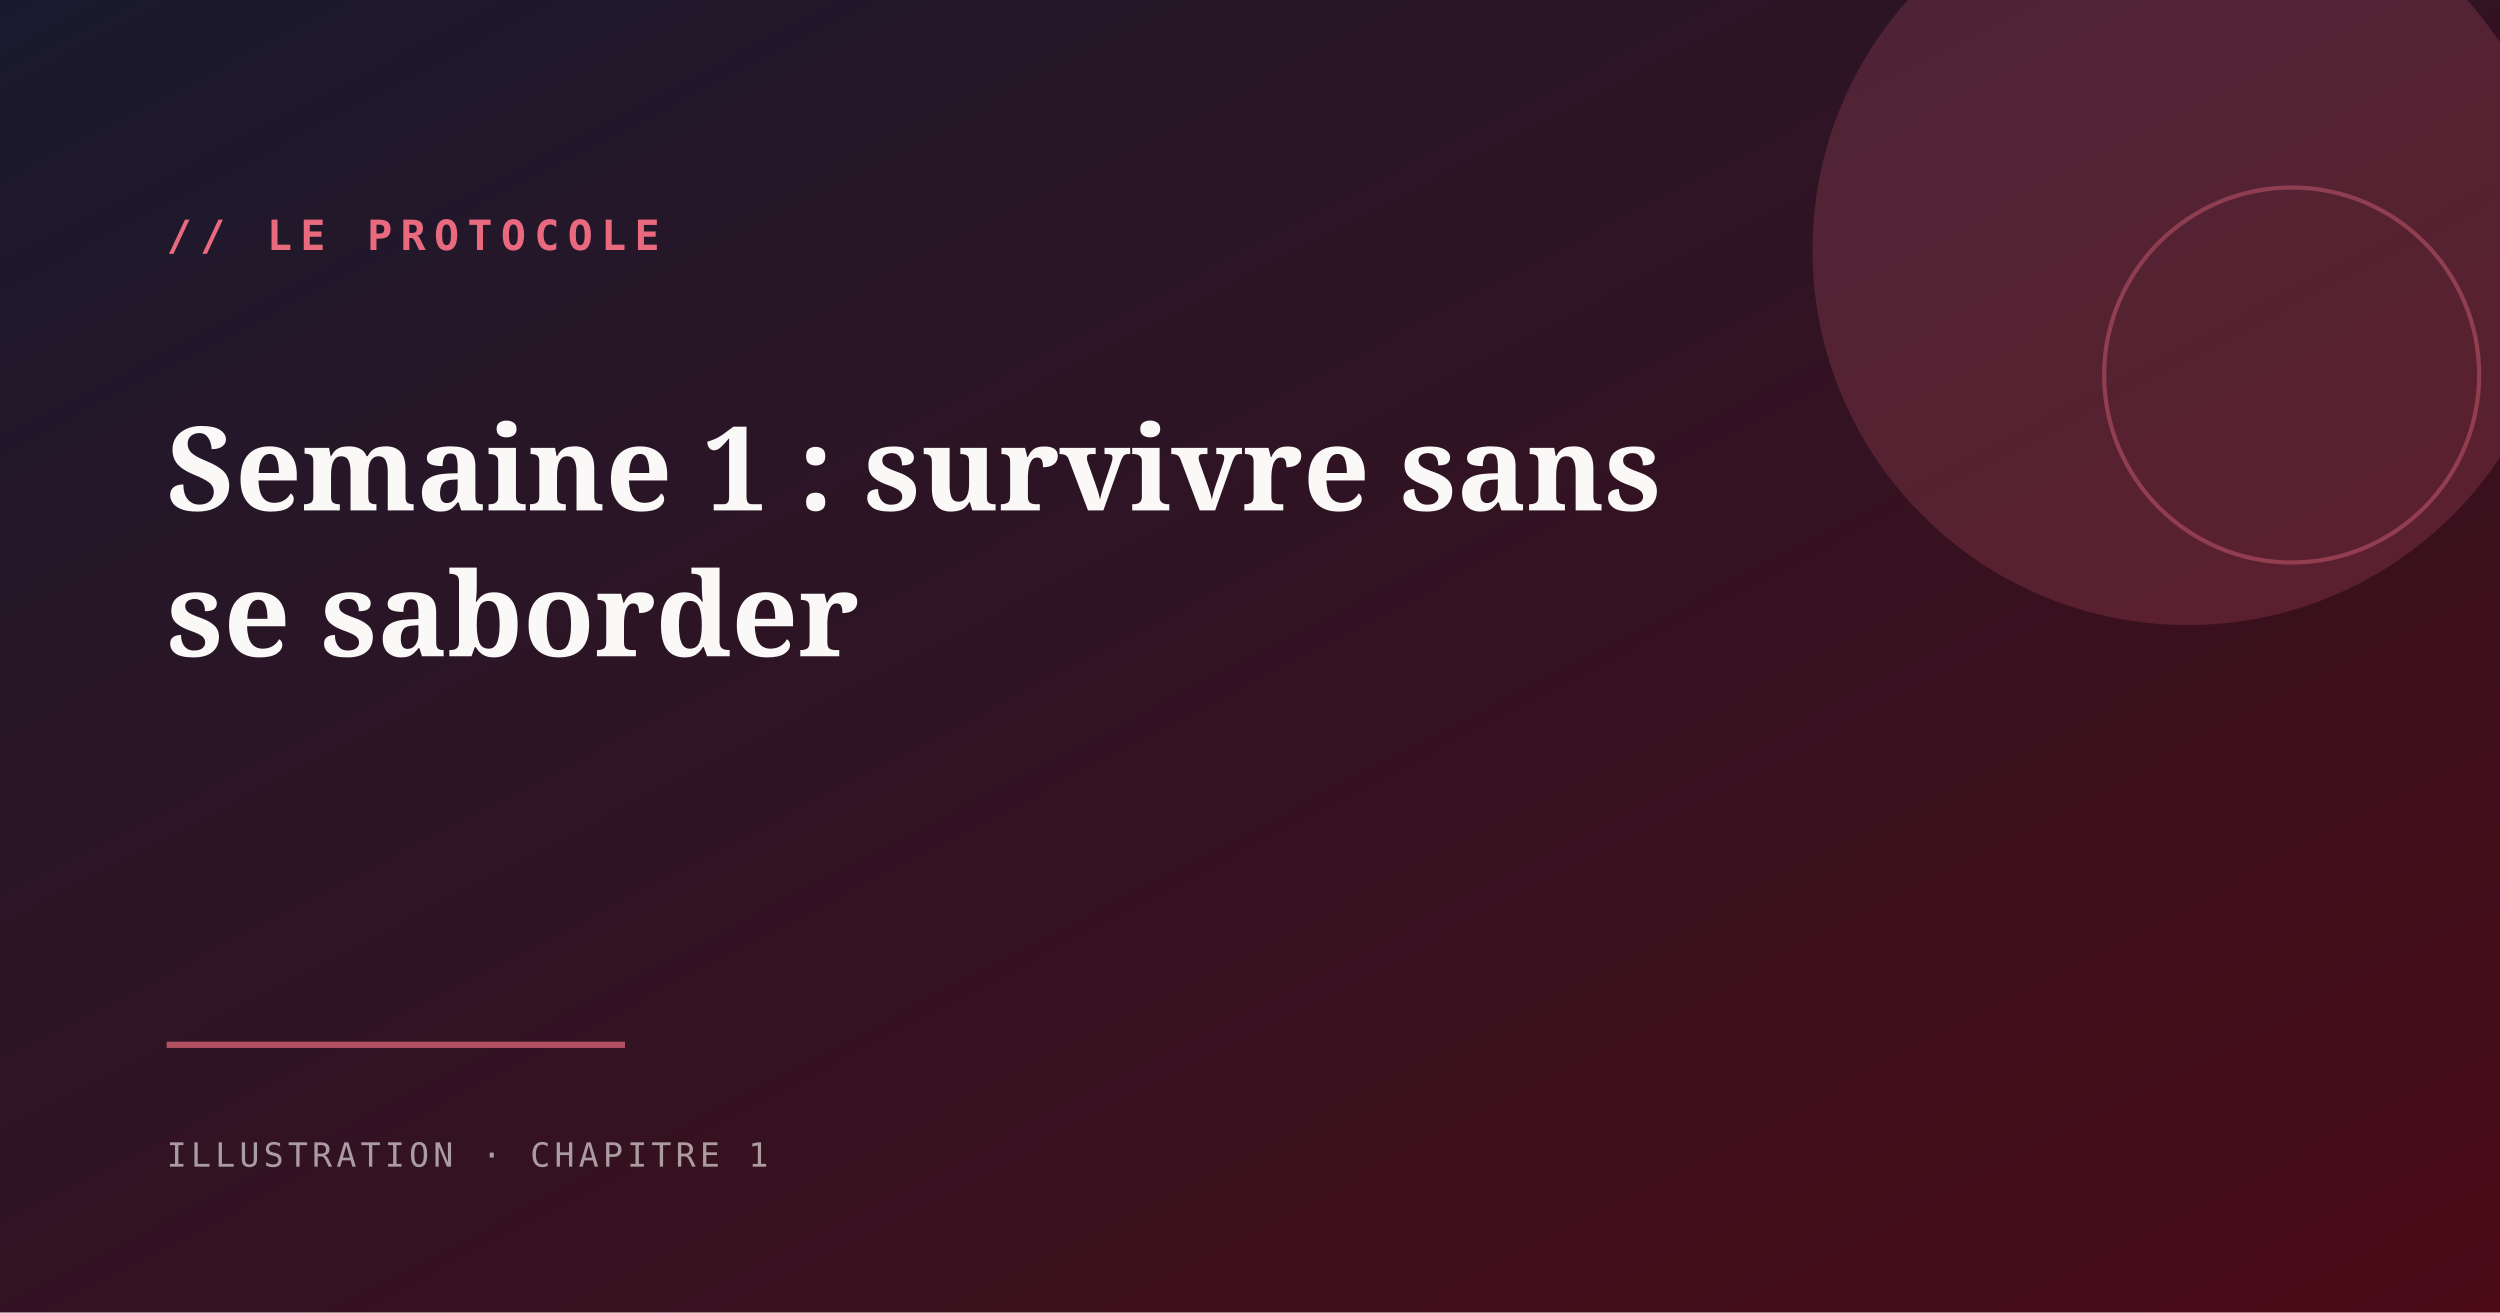
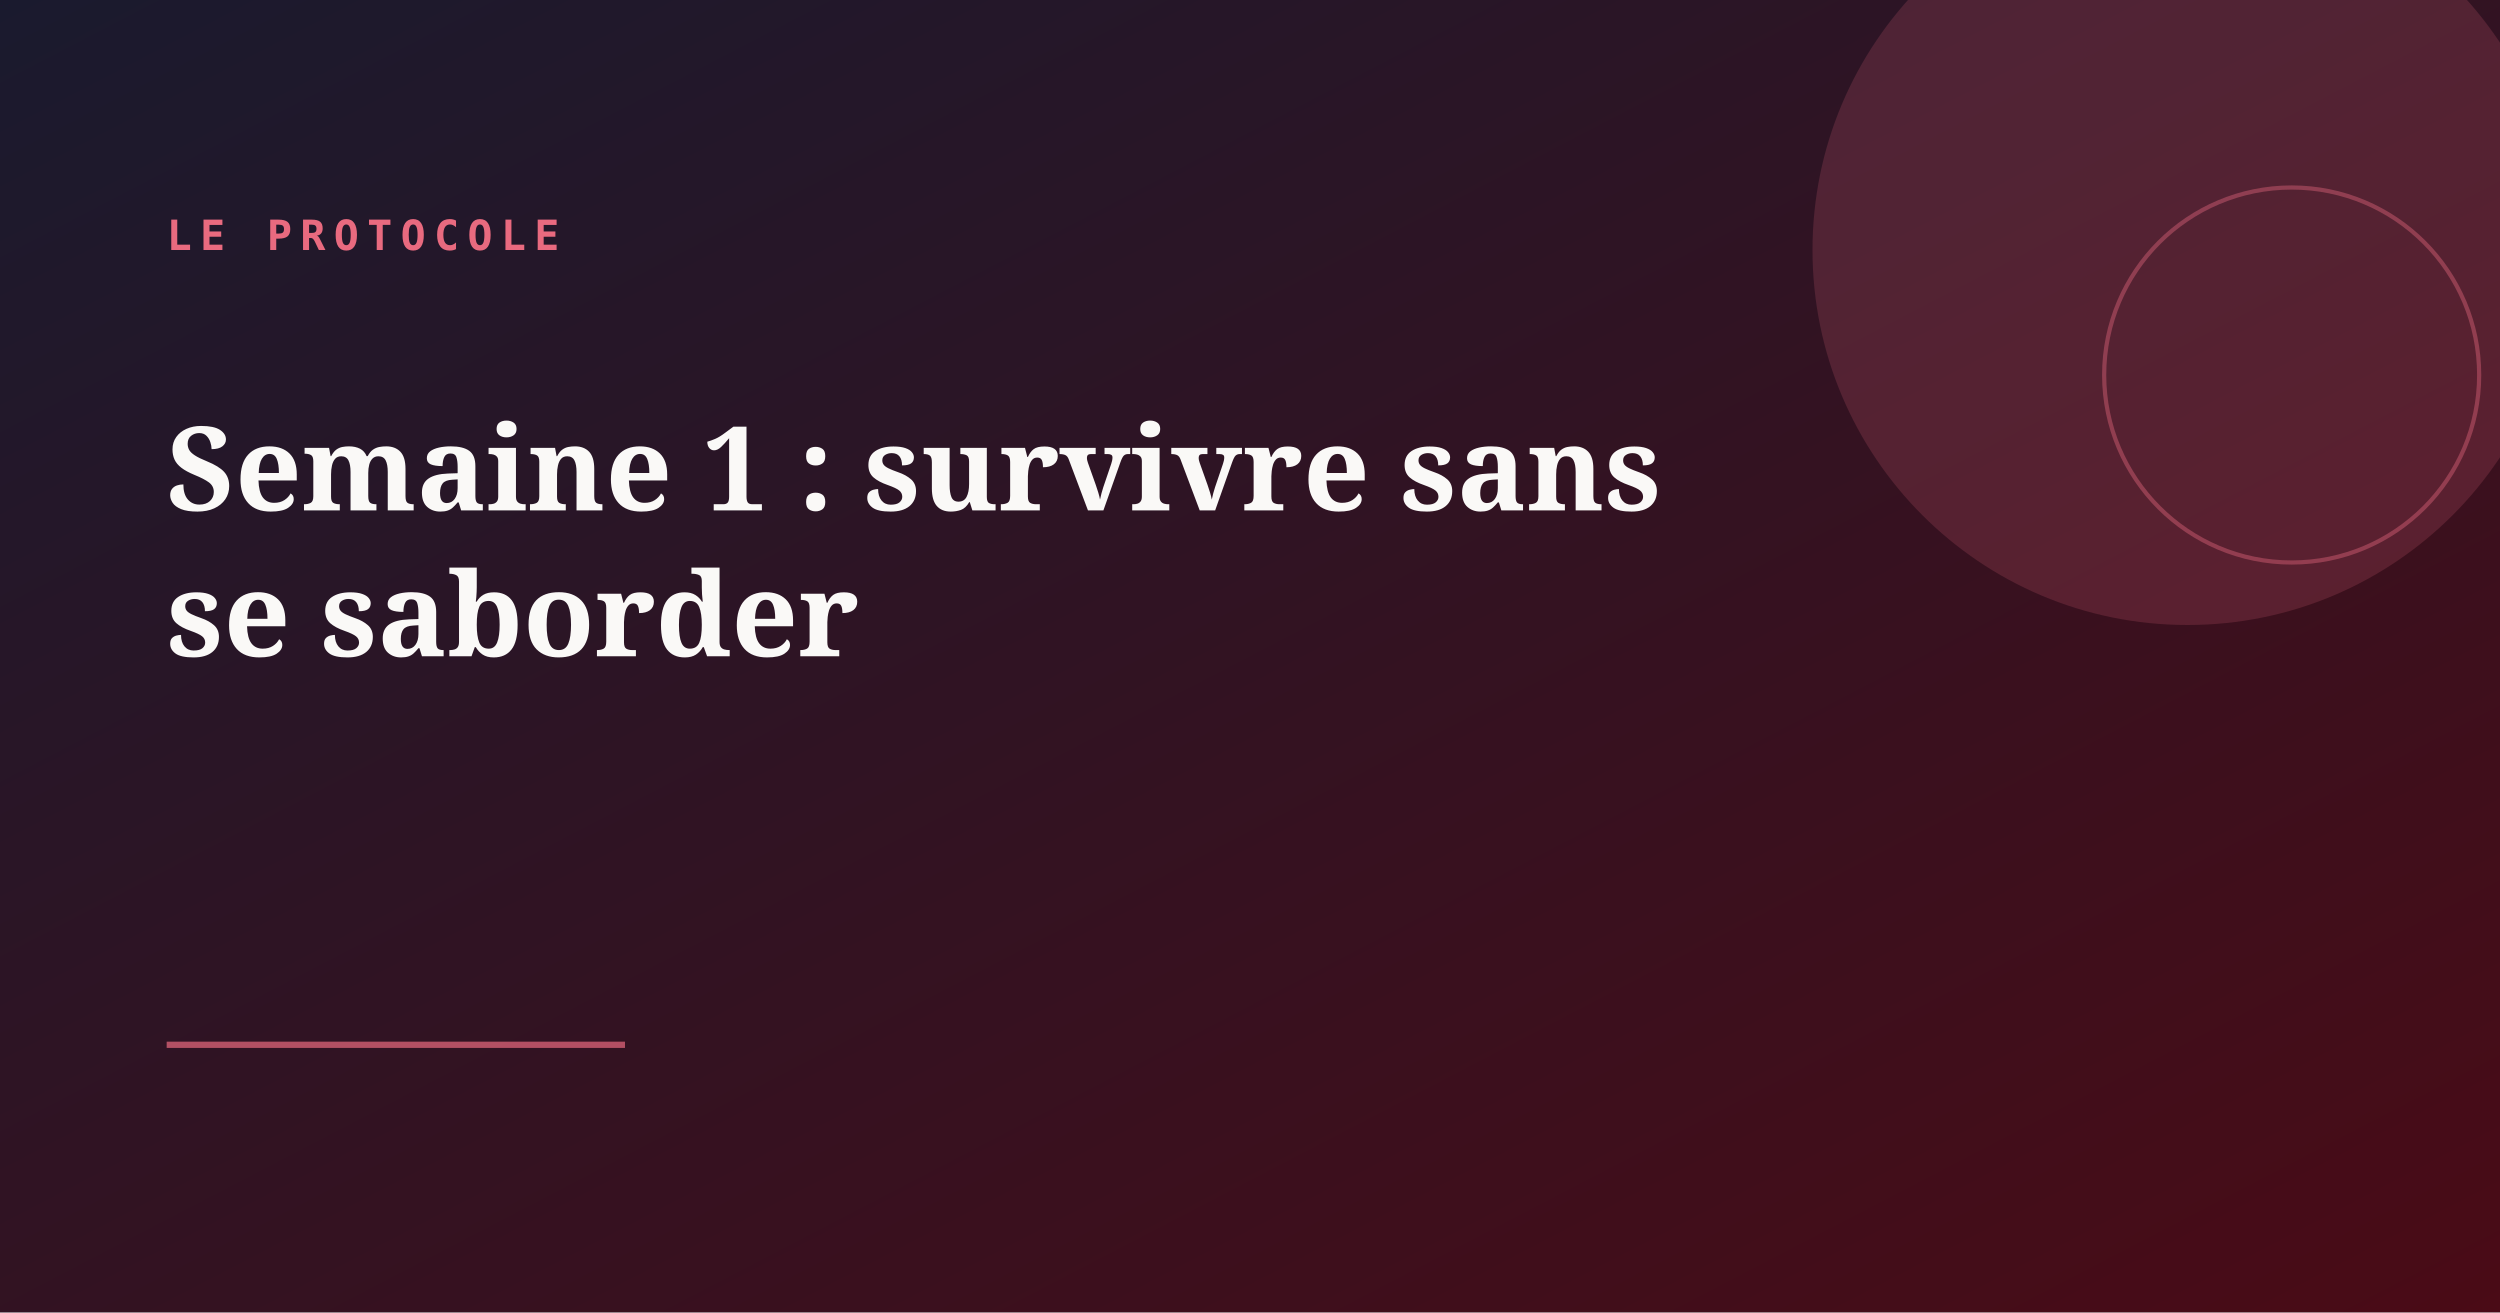
<svg xmlns="http://www.w3.org/2000/svg" viewBox="0 0 1200 630" width="1200" height="630">
  <defs>
    <linearGradient id="bg" x1="0%" y1="0%" x2="100%" y2="100%">
      <stop offset="0%" stop-color="#1A1A2E" />
      <stop offset="100%" stop-color="#4a0b16" />
    </linearGradient>
  </defs>
  <rect width="1200" height="630" fill="url(#bg)" />
  <circle cx="1050" cy="120" r="180" fill="#e96a7f" opacity="0.18" />
  <circle cx="1100" cy="180" r="90" fill="none" stroke="#e96a7f" stroke-width="2" opacity="0.4" />
  <rect x="80" y="500" width="220" height="3" fill="#e96a7f" opacity="0.7" />
-   <text x="80" y="120" font-family="ui-monospace, monospace" font-size="20" font-weight="600" letter-spacing="4" fill="#e96a7f">// LE PROTOCOLE</text>
+   <text x="80" y="120" font-family="ui-monospace, monospace" font-size="20" font-weight="600" letter-spacing="4" fill="#e96a7f">LE PROTOCOLE</text>
  <text x="80" y="245" font-family="Georgia, serif" font-size="56" font-weight="bold" fill="#FAF9F7">Semaine 1 : survivre sans</text>
  <text x="80" y="315" font-family="Georgia, serif" font-size="56" font-weight="bold" fill="#FAF9F7">se saborder</text>
-   <text x="80" y="560" font-family="ui-monospace, monospace" font-size="16" letter-spacing="2" fill="#FAF9F7" opacity="0.6">ILLUSTRATION · CHAPITRE 1</text>
</svg>
